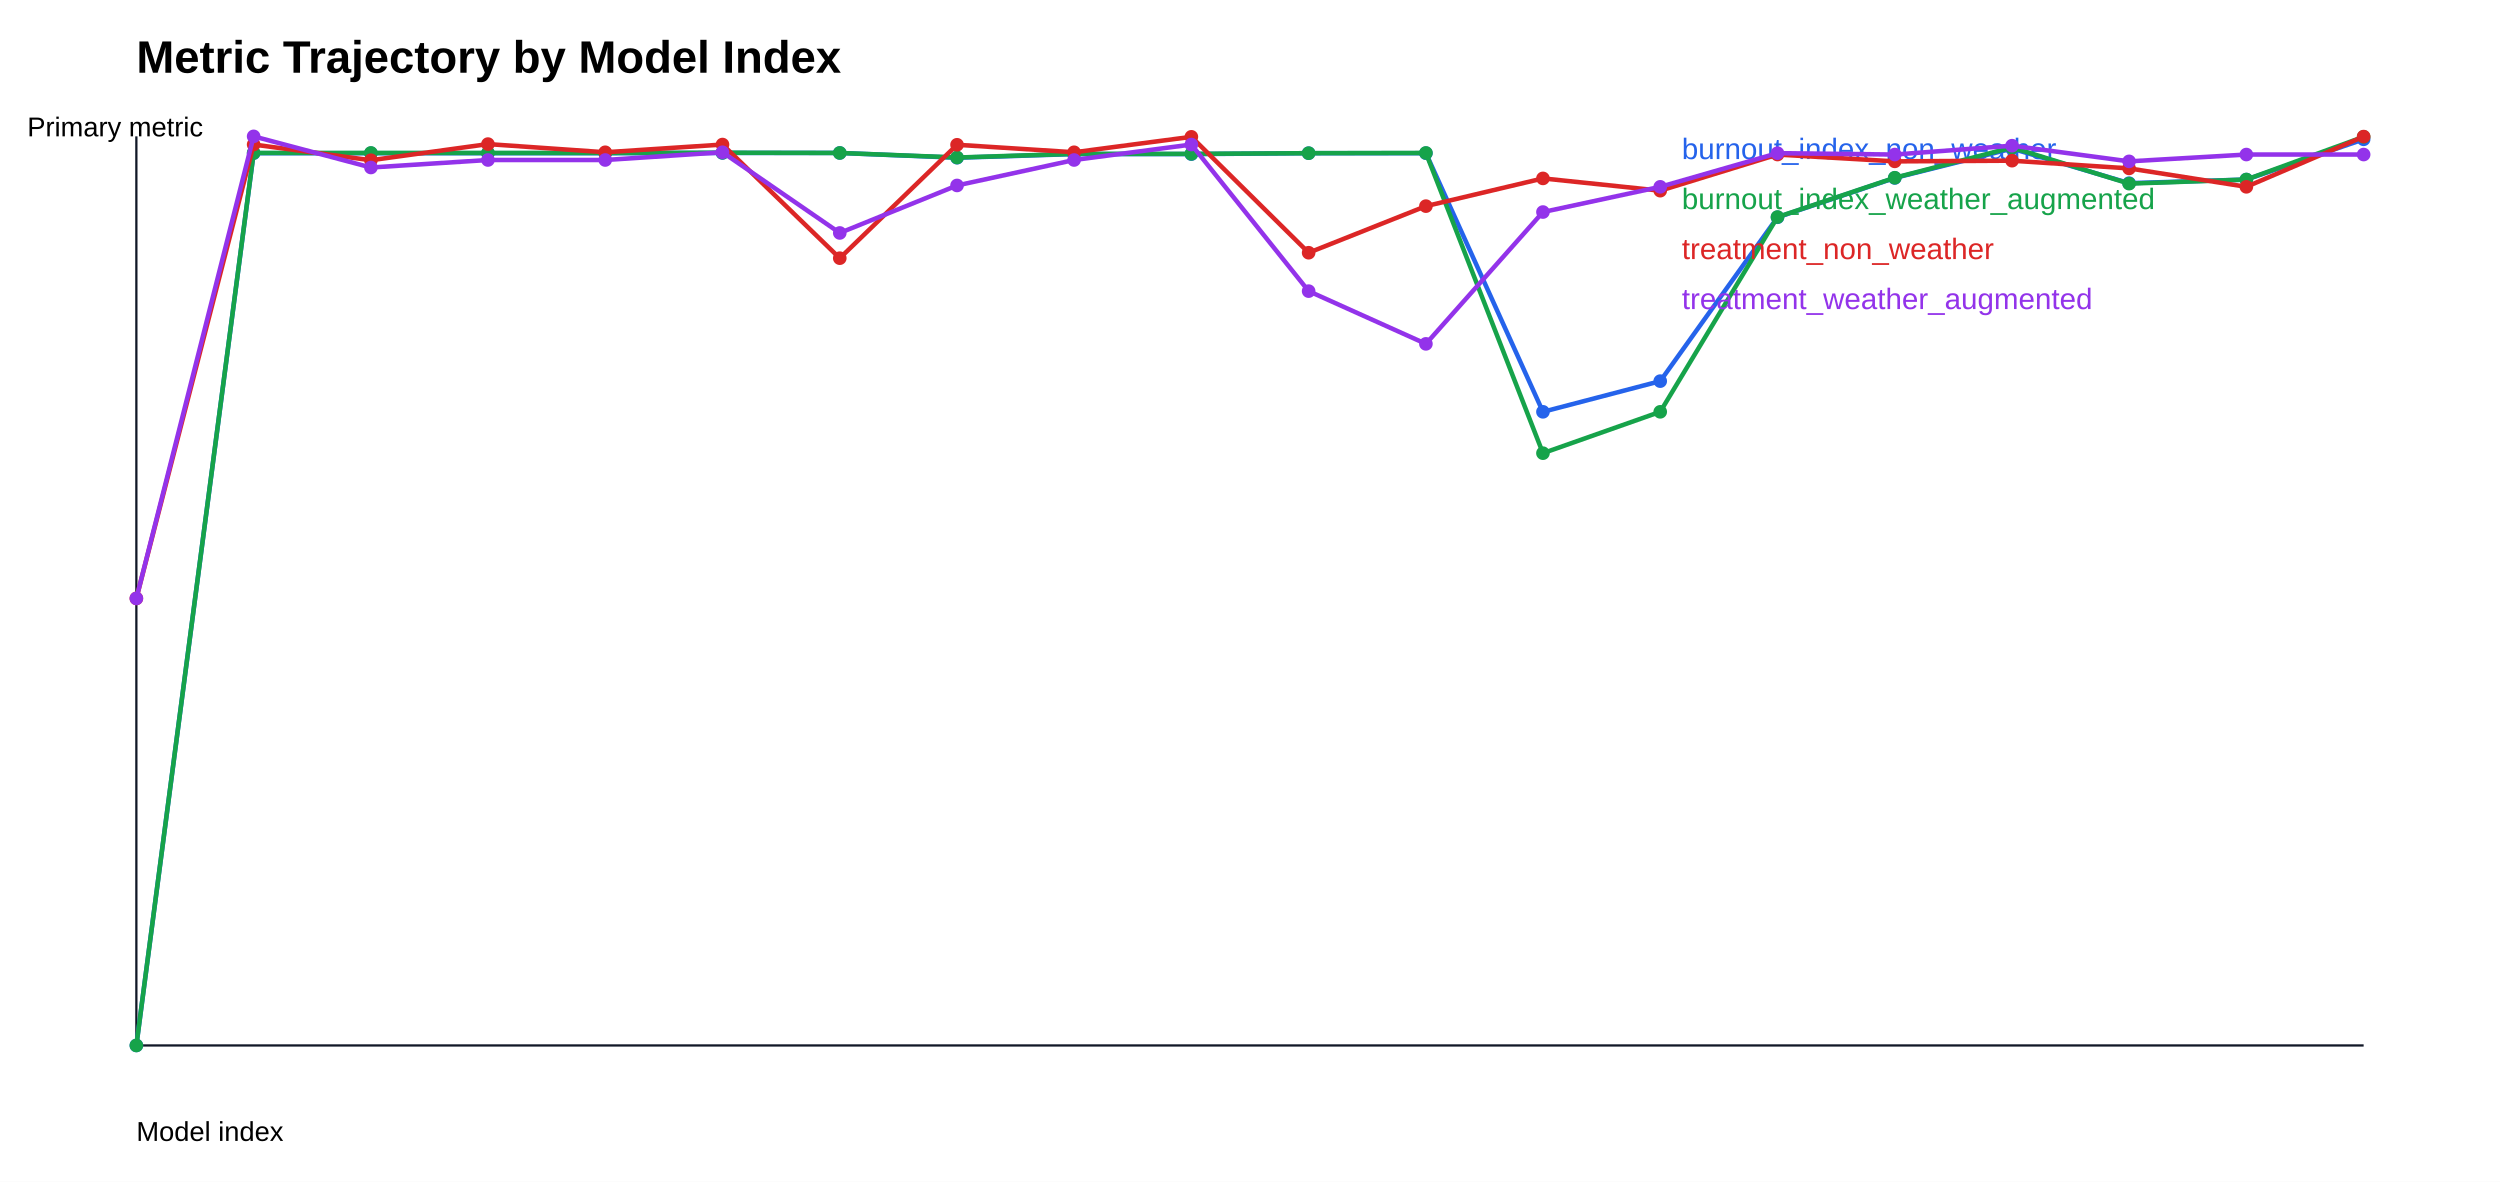
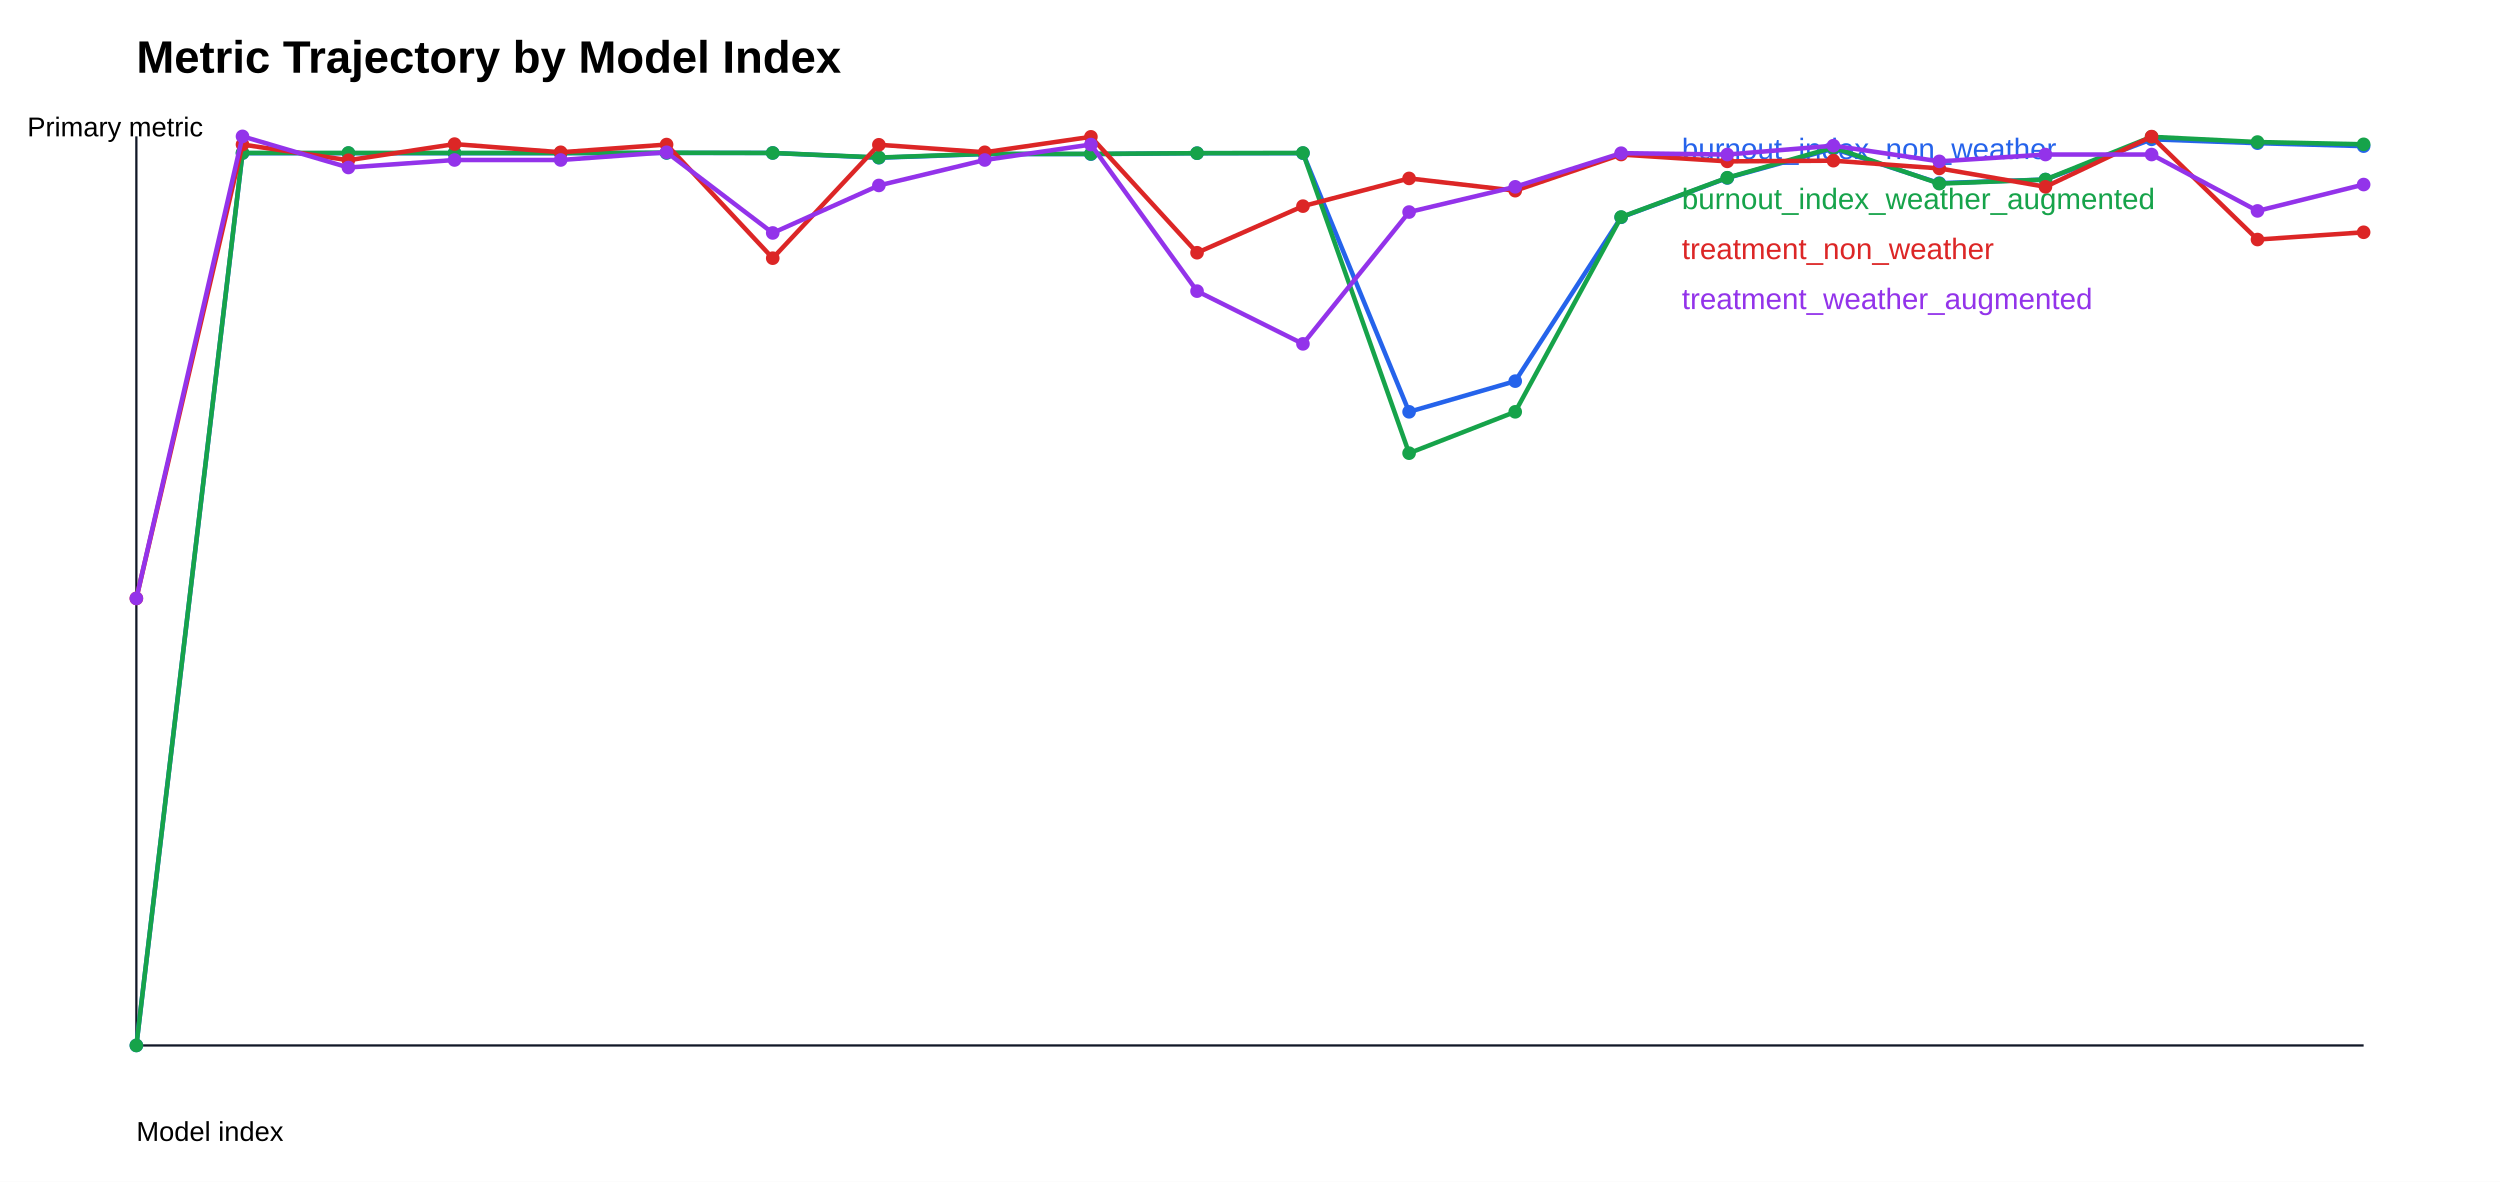
<svg xmlns="http://www.w3.org/2000/svg" width="1100" height="520" viewBox="0 0 1100 520">
  <rect width="100%" height="100%" fill="white" />
  <text x="60" y="32" font-family="Arial" font-size="20" font-weight="700">Metric Trajectory by Model Index</text>
  <line x1="60" y1="460" x2="1040" y2="460" stroke="#111827" />
  <line x1="60" y1="60" x2="60" y2="460" stroke="#111827" />
  <circle cx="60.0" cy="460.0" r="3" fill="#2563eb" />
-   <circle cx="111.6" cy="67.4" r="3" fill="#2563eb" />
-   <circle cx="163.2" cy="67.4" r="3" fill="#2563eb" />
-   <circle cx="214.7" cy="67.4" r="3" fill="#2563eb" />
-   <circle cx="266.3" cy="67.4" r="3" fill="#2563eb" />
-   <circle cx="317.9" cy="67.3" r="3" fill="#2563eb" />
-   <circle cx="369.5" cy="67.3" r="3" fill="#2563eb" />
-   <circle cx="421.1" cy="69.4" r="3" fill="#2563eb" />
-   <circle cx="472.6" cy="67.8" r="3" fill="#2563eb" />
-   <circle cx="524.2" cy="67.8" r="3" fill="#2563eb" />
-   <circle cx="575.8" cy="67.4" r="3" fill="#2563eb" />
-   <circle cx="627.4" cy="67.4" r="3" fill="#2563eb" />
-   <circle cx="678.9" cy="181.2" r="3" fill="#2563eb" />
-   <circle cx="730.5" cy="167.7" r="3" fill="#2563eb" />
-   <circle cx="782.1" cy="95.6" r="3" fill="#2563eb" />
-   <circle cx="833.7" cy="78.3" r="3" fill="#2563eb" />
-   <circle cx="885.3" cy="65.4" r="3" fill="#2563eb" />
-   <circle cx="936.8" cy="80.6" r="3" fill="#2563eb" />
-   <circle cx="988.4" cy="79.0" r="3" fill="#2563eb" />
-   <circle cx="1040.0" cy="61.3" r="3" fill="#2563eb" />
-   <polyline fill="none" stroke="#2563eb" stroke-width="2" points="60.0,460.0 111.6,67.4 163.2,67.4 214.7,67.4 266.3,67.4 317.9,67.3 369.5,67.3 421.1,69.4 472.6,67.8 524.2,67.8 575.8,67.4 627.4,67.4 678.9,181.2 730.5,167.7 782.1,95.6 833.7,78.3 885.3,65.4 936.8,80.6 988.4,79.0 1040.0,61.3" />
+   <circle cx="106.7" cy="67.4" r="3" fill="#2563eb" />
+   <circle cx="153.3" cy="67.4" r="3" fill="#2563eb" />
+   <circle cx="200.0" cy="67.4" r="3" fill="#2563eb" />
+   <circle cx="246.7" cy="67.4" r="3" fill="#2563eb" />
+   <circle cx="293.3" cy="67.3" r="3" fill="#2563eb" />
+   <circle cx="340.0" cy="67.3" r="3" fill="#2563eb" />
+   <circle cx="386.7" cy="69.4" r="3" fill="#2563eb" />
+   <circle cx="433.3" cy="67.8" r="3" fill="#2563eb" />
+   <circle cx="480.0" cy="67.8" r="3" fill="#2563eb" />
+   <circle cx="526.7" cy="67.4" r="3" fill="#2563eb" />
+   <circle cx="573.3" cy="67.4" r="3" fill="#2563eb" />
+   <circle cx="620.0" cy="181.2" r="3" fill="#2563eb" />
+   <circle cx="666.7" cy="167.7" r="3" fill="#2563eb" />
+   <circle cx="713.3" cy="95.6" r="3" fill="#2563eb" />
+   <circle cx="760.0" cy="78.3" r="3" fill="#2563eb" />
+   <circle cx="806.7" cy="65.4" r="3" fill="#2563eb" />
+   <circle cx="853.3" cy="80.6" r="3" fill="#2563eb" />
+   <circle cx="900.0" cy="79.0" r="3" fill="#2563eb" />
+   <circle cx="946.7" cy="61.3" r="3" fill="#2563eb" />
+   <circle cx="993.3" cy="63.0" r="3" fill="#2563eb" />
+   <circle cx="1040.0" cy="64.3" r="3" fill="#2563eb" />
+   <polyline fill="none" stroke="#2563eb" stroke-width="2" points="60.0,460.0 106.7,67.4 153.3,67.4 200.0,67.4 246.7,67.4 293.3,67.3 340.0,67.3 386.7,69.4 433.3,67.8 480.0,67.8 526.7,67.4 573.3,67.4 620.0,181.2 666.7,167.7 713.3,95.6 760.0,78.3 806.7,65.4 853.3,80.6 900.0,79.0 946.7,61.3 993.3,63.0 1040.0,64.3" />
  <text x="740" y="70" font-family="Arial" font-size="13" fill="#2563eb">burnout_index_non_weather</text>
  <circle cx="60.0" cy="460.0" r="3" fill="#16a34a" />
-   <circle cx="111.6" cy="67.3" r="3" fill="#16a34a" />
-   <circle cx="163.2" cy="67.3" r="3" fill="#16a34a" />
-   <circle cx="214.7" cy="67.3" r="3" fill="#16a34a" />
-   <circle cx="266.3" cy="67.3" r="3" fill="#16a34a" />
-   <circle cx="317.9" cy="67.2" r="3" fill="#16a34a" />
-   <circle cx="369.5" cy="67.3" r="3" fill="#16a34a" />
-   <circle cx="421.1" cy="69.3" r="3" fill="#16a34a" />
-   <circle cx="472.6" cy="67.7" r="3" fill="#16a34a" />
-   <circle cx="524.2" cy="67.7" r="3" fill="#16a34a" />
-   <circle cx="575.8" cy="67.4" r="3" fill="#16a34a" />
-   <circle cx="627.4" cy="67.3" r="3" fill="#16a34a" />
-   <circle cx="678.9" cy="199.4" r="3" fill="#16a34a" />
-   <circle cx="730.5" cy="181.2" r="3" fill="#16a34a" />
-   <circle cx="782.1" cy="95.5" r="3" fill="#16a34a" />
-   <circle cx="833.7" cy="78.2" r="3" fill="#16a34a" />
-   <circle cx="885.3" cy="64.9" r="3" fill="#16a34a" />
-   <circle cx="936.8" cy="80.8" r="3" fill="#16a34a" />
-   <circle cx="988.4" cy="79.0" r="3" fill="#16a34a" />
-   <circle cx="1040.0" cy="60.2" r="3" fill="#16a34a" />
-   <polyline fill="none" stroke="#16a34a" stroke-width="2" points="60.0,460.0 111.6,67.3 163.2,67.3 214.7,67.3 266.3,67.3 317.9,67.2 369.5,67.3 421.1,69.3 472.6,67.7 524.2,67.7 575.8,67.4 627.4,67.3 678.9,199.4 730.5,181.2 782.1,95.5 833.7,78.2 885.3,64.9 936.8,80.8 988.4,79.0 1040.0,60.2" />
+   <circle cx="106.7" cy="67.3" r="3" fill="#16a34a" />
+   <circle cx="153.3" cy="67.3" r="3" fill="#16a34a" />
+   <circle cx="200.0" cy="67.3" r="3" fill="#16a34a" />
+   <circle cx="246.7" cy="67.3" r="3" fill="#16a34a" />
+   <circle cx="293.3" cy="67.2" r="3" fill="#16a34a" />
+   <circle cx="340.0" cy="67.3" r="3" fill="#16a34a" />
+   <circle cx="386.7" cy="69.3" r="3" fill="#16a34a" />
+   <circle cx="433.3" cy="67.7" r="3" fill="#16a34a" />
+   <circle cx="480.0" cy="67.7" r="3" fill="#16a34a" />
+   <circle cx="526.7" cy="67.4" r="3" fill="#16a34a" />
+   <circle cx="573.3" cy="67.3" r="3" fill="#16a34a" />
+   <circle cx="620.0" cy="199.4" r="3" fill="#16a34a" />
+   <circle cx="666.7" cy="181.2" r="3" fill="#16a34a" />
+   <circle cx="713.3" cy="95.5" r="3" fill="#16a34a" />
+   <circle cx="760.0" cy="78.2" r="3" fill="#16a34a" />
+   <circle cx="806.7" cy="64.9" r="3" fill="#16a34a" />
+   <circle cx="853.3" cy="80.8" r="3" fill="#16a34a" />
+   <circle cx="900.0" cy="79.0" r="3" fill="#16a34a" />
+   <circle cx="946.7" cy="60.2" r="3" fill="#16a34a" />
+   <circle cx="993.3" cy="62.5" r="3" fill="#16a34a" />
+   <circle cx="1040.0" cy="63.5" r="3" fill="#16a34a" />
+   <polyline fill="none" stroke="#16a34a" stroke-width="2" points="60.0,460.0 106.7,67.3 153.3,67.3 200.0,67.3 246.7,67.3 293.3,67.2 340.0,67.3 386.7,69.3 433.3,67.7 480.0,67.7 526.7,67.4 573.3,67.3 620.0,199.4 666.7,181.2 713.3,95.5 760.0,78.2 806.7,64.9 853.3,80.8 900.0,79.0 946.7,60.2 993.3,62.5 1040.0,63.5" />
  <text x="740" y="92" font-family="Arial" font-size="13" fill="#16a34a">burnout_index_weather_augmented</text>
  <circle cx="60.0" cy="263.3" r="3" fill="#dc2626" />
-   <circle cx="111.6" cy="63.6" r="3" fill="#dc2626" />
-   <circle cx="163.2" cy="70.5" r="3" fill="#dc2626" />
-   <circle cx="214.7" cy="63.4" r="3" fill="#dc2626" />
-   <circle cx="266.3" cy="67.0" r="3" fill="#dc2626" />
-   <circle cx="317.9" cy="63.6" r="3" fill="#dc2626" />
-   <circle cx="369.5" cy="113.6" r="3" fill="#dc2626" />
-   <circle cx="421.1" cy="63.7" r="3" fill="#dc2626" />
-   <circle cx="472.6" cy="67.0" r="3" fill="#dc2626" />
-   <circle cx="524.2" cy="60.2" r="3" fill="#dc2626" />
-   <circle cx="575.8" cy="111.2" r="3" fill="#dc2626" />
-   <circle cx="627.4" cy="90.7" r="3" fill="#dc2626" />
-   <circle cx="678.9" cy="78.5" r="3" fill="#dc2626" />
-   <circle cx="730.5" cy="83.9" r="3" fill="#dc2626" />
-   <circle cx="782.1" cy="68.0" r="3" fill="#dc2626" />
-   <circle cx="833.7" cy="71.0" r="3" fill="#dc2626" />
-   <circle cx="885.3" cy="70.7" r="3" fill="#dc2626" />
-   <circle cx="936.8" cy="74.1" r="3" fill="#dc2626" />
-   <circle cx="988.4" cy="82.2" r="3" fill="#dc2626" />
-   <circle cx="1040.0" cy="60.1" r="3" fill="#dc2626" />
-   <polyline fill="none" stroke="#dc2626" stroke-width="2" points="60.0,263.3 111.6,63.6 163.2,70.5 214.7,63.4 266.3,67.0 317.9,63.6 369.5,113.6 421.1,63.7 472.6,67.0 524.2,60.2 575.8,111.2 627.4,90.7 678.9,78.5 730.5,83.9 782.1,68.0 833.7,71.0 885.3,70.7 936.8,74.1 988.4,82.2 1040.0,60.1" />
+   <circle cx="106.7" cy="63.6" r="3" fill="#dc2626" />
+   <circle cx="153.3" cy="70.5" r="3" fill="#dc2626" />
+   <circle cx="200.0" cy="63.4" r="3" fill="#dc2626" />
+   <circle cx="246.7" cy="67.0" r="3" fill="#dc2626" />
+   <circle cx="293.3" cy="63.6" r="3" fill="#dc2626" />
+   <circle cx="340.0" cy="113.6" r="3" fill="#dc2626" />
+   <circle cx="386.7" cy="63.7" r="3" fill="#dc2626" />
+   <circle cx="433.3" cy="67.0" r="3" fill="#dc2626" />
+   <circle cx="480.0" cy="60.2" r="3" fill="#dc2626" />
+   <circle cx="526.7" cy="111.2" r="3" fill="#dc2626" />
+   <circle cx="573.3" cy="90.7" r="3" fill="#dc2626" />
+   <circle cx="620.0" cy="78.5" r="3" fill="#dc2626" />
+   <circle cx="666.7" cy="83.9" r="3" fill="#dc2626" />
+   <circle cx="713.3" cy="68.0" r="3" fill="#dc2626" />
+   <circle cx="760.0" cy="71.0" r="3" fill="#dc2626" />
+   <circle cx="806.7" cy="70.7" r="3" fill="#dc2626" />
+   <circle cx="853.3" cy="74.1" r="3" fill="#dc2626" />
+   <circle cx="900.0" cy="82.2" r="3" fill="#dc2626" />
+   <circle cx="946.7" cy="60.1" r="3" fill="#dc2626" />
+   <circle cx="993.3" cy="105.4" r="3" fill="#dc2626" />
+   <circle cx="1040.0" cy="102.2" r="3" fill="#dc2626" />
+   <polyline fill="none" stroke="#dc2626" stroke-width="2" points="60.0,263.3 106.7,63.6 153.3,70.5 200.0,63.4 246.7,67.0 293.3,63.6 340.0,113.6 386.7,63.7 433.3,67.0 480.0,60.2 526.7,111.2 573.3,90.7 620.0,78.5 666.7,83.9 713.3,68.0 760.0,71.0 806.7,70.7 853.3,74.1 900.0,82.2 946.7,60.1 993.3,105.4 1040.0,102.2" />
  <text x="740" y="114" font-family="Arial" font-size="13" fill="#dc2626">treatment_non_weather</text>
  <circle cx="60.0" cy="263.3" r="3" fill="#9333ea" />
-   <circle cx="111.6" cy="60.0" r="3" fill="#9333ea" />
-   <circle cx="163.2" cy="73.7" r="3" fill="#9333ea" />
-   <circle cx="214.7" cy="70.4" r="3" fill="#9333ea" />
-   <circle cx="266.3" cy="70.4" r="3" fill="#9333ea" />
-   <circle cx="317.9" cy="67.0" r="3" fill="#9333ea" />
-   <circle cx="369.5" cy="102.5" r="3" fill="#9333ea" />
-   <circle cx="421.1" cy="81.6" r="3" fill="#9333ea" />
-   <circle cx="472.6" cy="70.4" r="3" fill="#9333ea" />
-   <circle cx="524.2" cy="63.6" r="3" fill="#9333ea" />
-   <circle cx="575.8" cy="128.1" r="3" fill="#9333ea" />
-   <circle cx="627.4" cy="151.3" r="3" fill="#9333ea" />
-   <circle cx="678.9" cy="93.3" r="3" fill="#9333ea" />
-   <circle cx="730.5" cy="82.2" r="3" fill="#9333ea" />
-   <circle cx="782.1" cy="67.4" r="3" fill="#9333ea" />
-   <circle cx="833.7" cy="68.0" r="3" fill="#9333ea" />
-   <circle cx="885.3" cy="64.1" r="3" fill="#9333ea" />
-   <circle cx="936.8" cy="71.0" r="3" fill="#9333ea" />
-   <circle cx="988.4" cy="68.0" r="3" fill="#9333ea" />
-   <circle cx="1040.0" cy="68.0" r="3" fill="#9333ea" />
-   <polyline fill="none" stroke="#9333ea" stroke-width="2" points="60.0,263.3 111.6,60.0 163.2,73.7 214.7,70.4 266.3,70.4 317.9,67.0 369.5,102.5 421.1,81.6 472.6,70.4 524.2,63.6 575.8,128.1 627.4,151.3 678.9,93.3 730.5,82.2 782.1,67.4 833.7,68.0 885.3,64.1 936.8,71.0 988.4,68.0 1040.0,68.0" />
+   <circle cx="106.7" cy="60.0" r="3" fill="#9333ea" />
+   <circle cx="153.3" cy="73.7" r="3" fill="#9333ea" />
+   <circle cx="200.0" cy="70.4" r="3" fill="#9333ea" />
+   <circle cx="246.7" cy="70.4" r="3" fill="#9333ea" />
+   <circle cx="293.3" cy="67.0" r="3" fill="#9333ea" />
+   <circle cx="340.0" cy="102.5" r="3" fill="#9333ea" />
+   <circle cx="386.7" cy="81.6" r="3" fill="#9333ea" />
+   <circle cx="433.3" cy="70.4" r="3" fill="#9333ea" />
+   <circle cx="480.0" cy="63.6" r="3" fill="#9333ea" />
+   <circle cx="526.7" cy="128.1" r="3" fill="#9333ea" />
+   <circle cx="573.3" cy="151.3" r="3" fill="#9333ea" />
+   <circle cx="620.0" cy="93.3" r="3" fill="#9333ea" />
+   <circle cx="666.7" cy="82.2" r="3" fill="#9333ea" />
+   <circle cx="713.3" cy="67.4" r="3" fill="#9333ea" />
+   <circle cx="760.0" cy="68.0" r="3" fill="#9333ea" />
+   <circle cx="806.7" cy="64.1" r="3" fill="#9333ea" />
+   <circle cx="853.3" cy="71.0" r="3" fill="#9333ea" />
+   <circle cx="900.0" cy="68.0" r="3" fill="#9333ea" />
+   <circle cx="946.7" cy="68.0" r="3" fill="#9333ea" />
+   <circle cx="993.3" cy="92.8" r="3" fill="#9333ea" />
+   <circle cx="1040.0" cy="81.2" r="3" fill="#9333ea" />
+   <polyline fill="none" stroke="#9333ea" stroke-width="2" points="60.0,263.3 106.7,60.0 153.3,73.7 200.0,70.4 246.7,70.4 293.3,67.0 340.0,102.5 386.7,81.6 433.3,70.4 480.0,63.6 526.7,128.1 573.3,151.3 620.0,93.3 666.7,82.2 713.3,67.4 760.0,68.0 806.7,64.1 853.3,71.0 900.0,68.0 946.7,68.0 993.3,92.8 1040.0,81.2" />
  <text x="740" y="136" font-family="Arial" font-size="13" fill="#9333ea">treatment_weather_augmented</text>
  <text x="60" y="502" font-family="Arial" font-size="12">Model index</text>
  <text x="12" y="60" font-family="Arial" font-size="12">Primary metric</text>
</svg>
